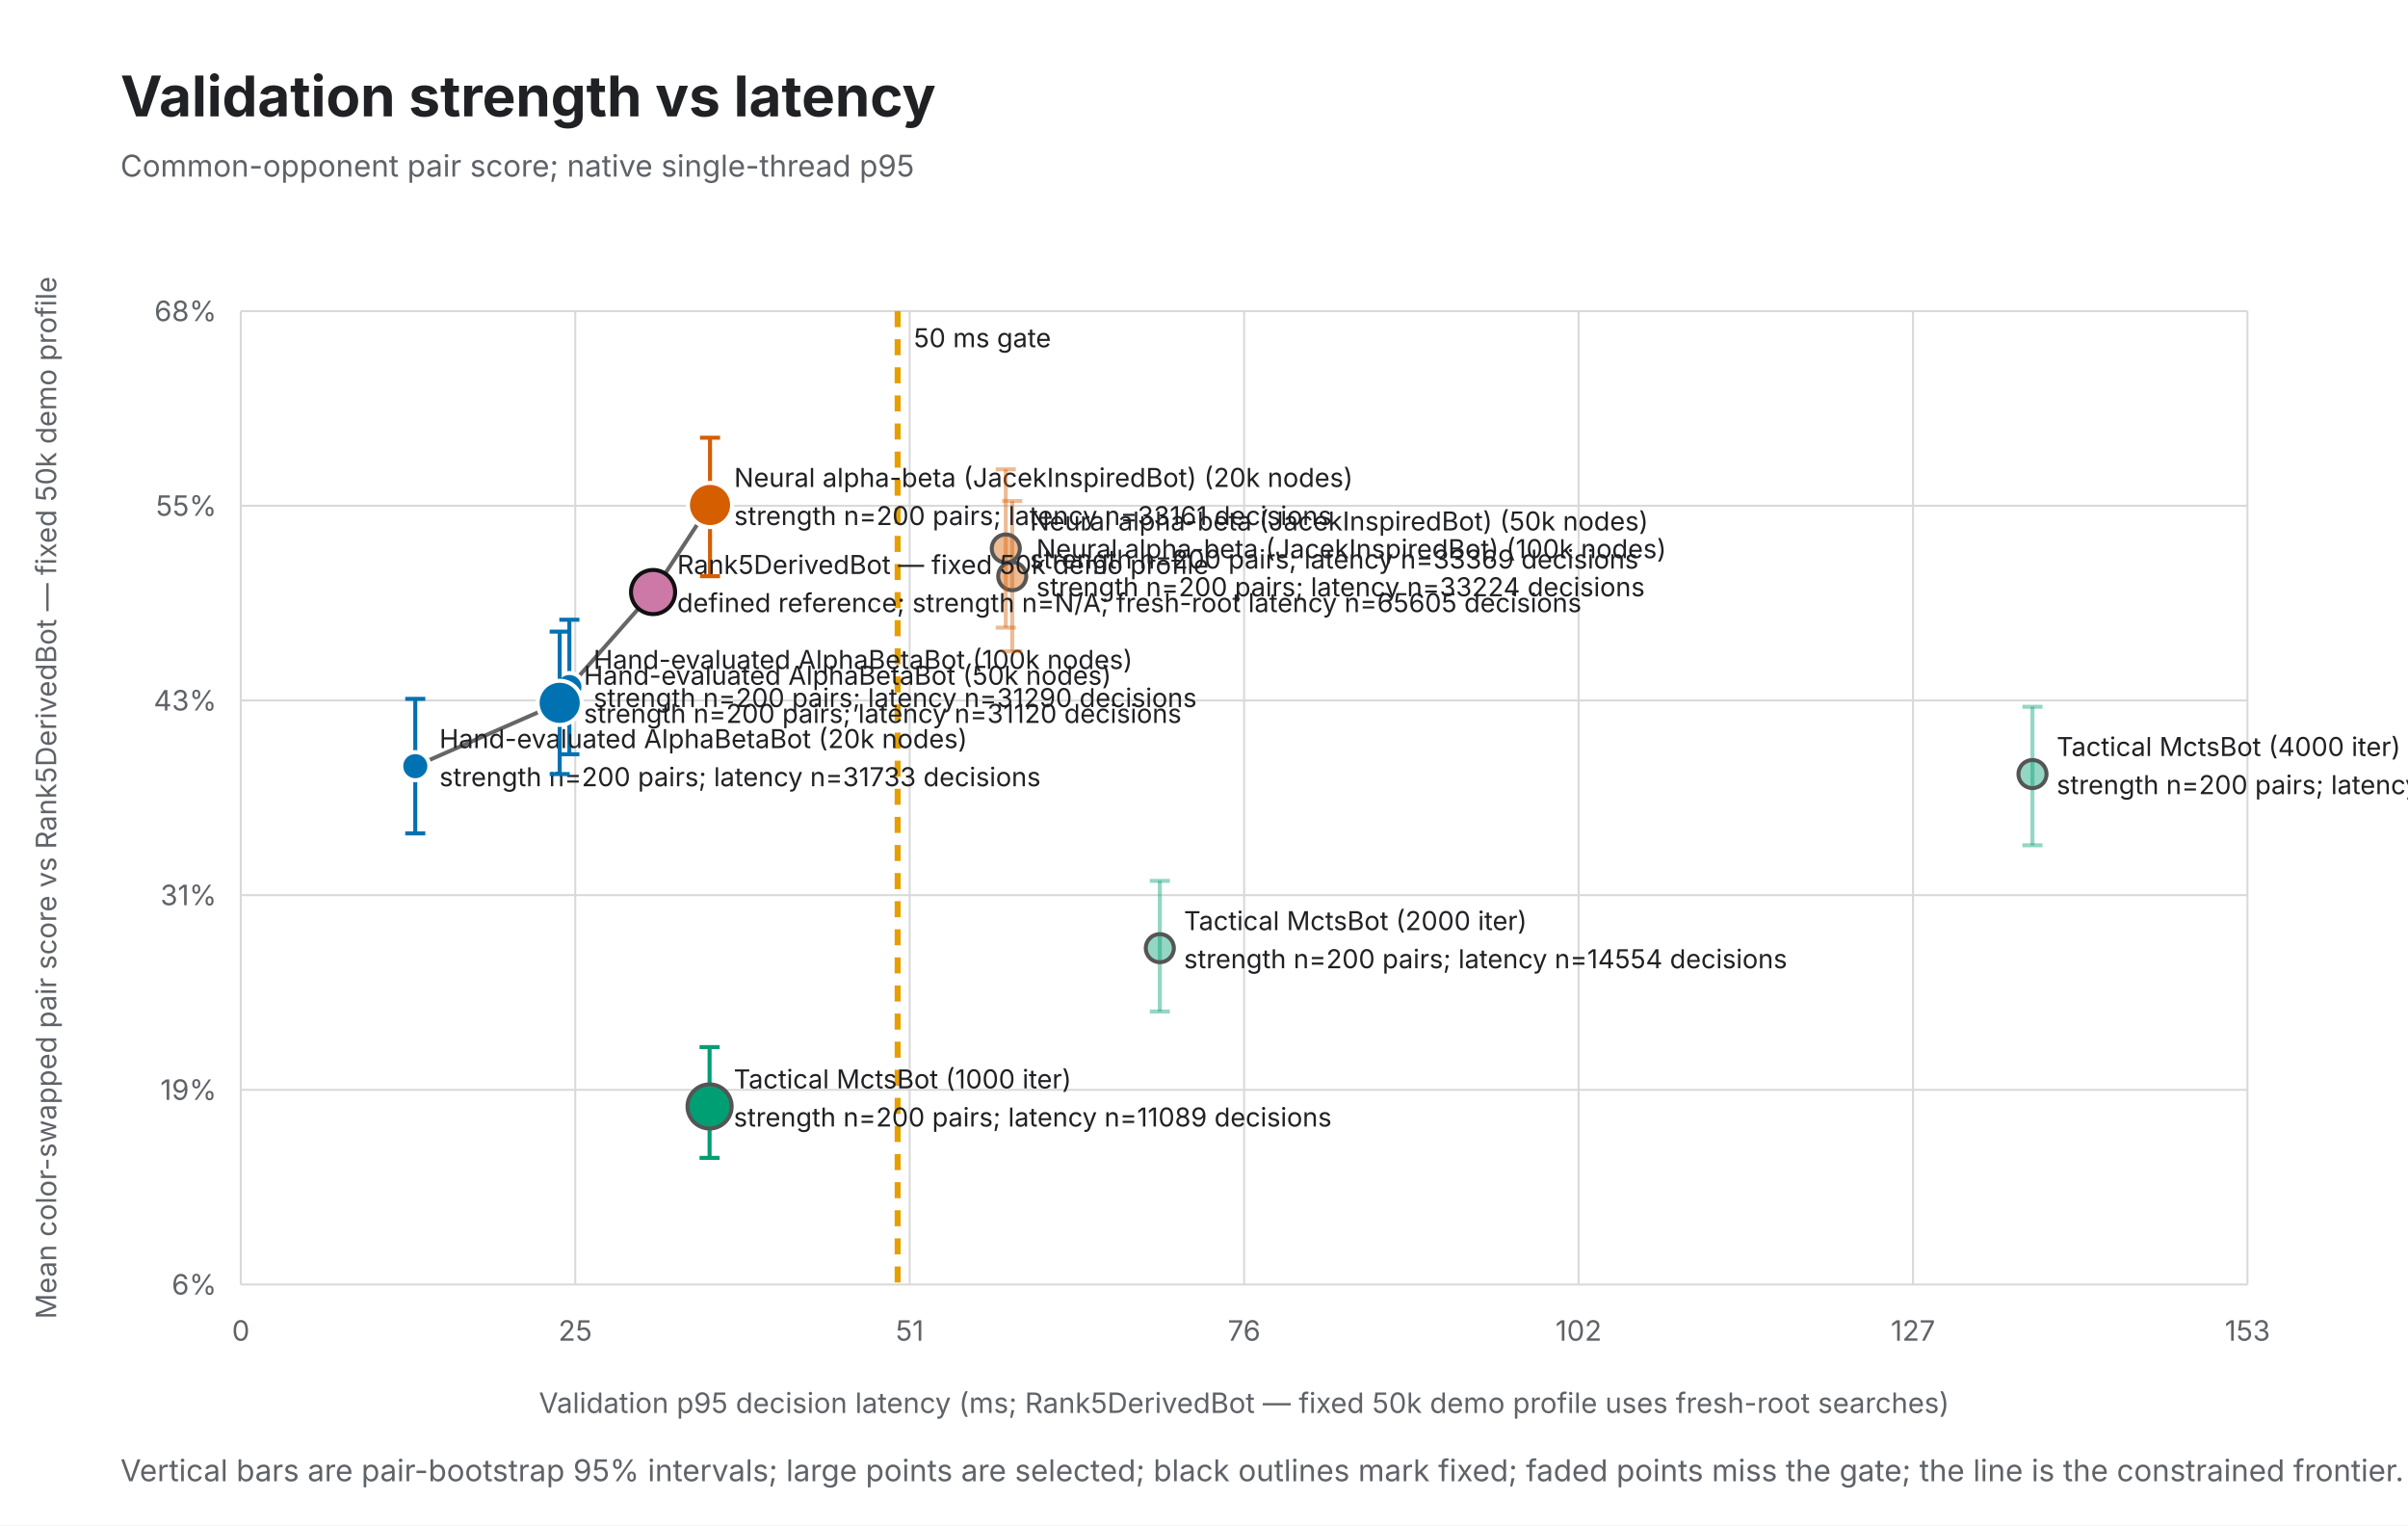
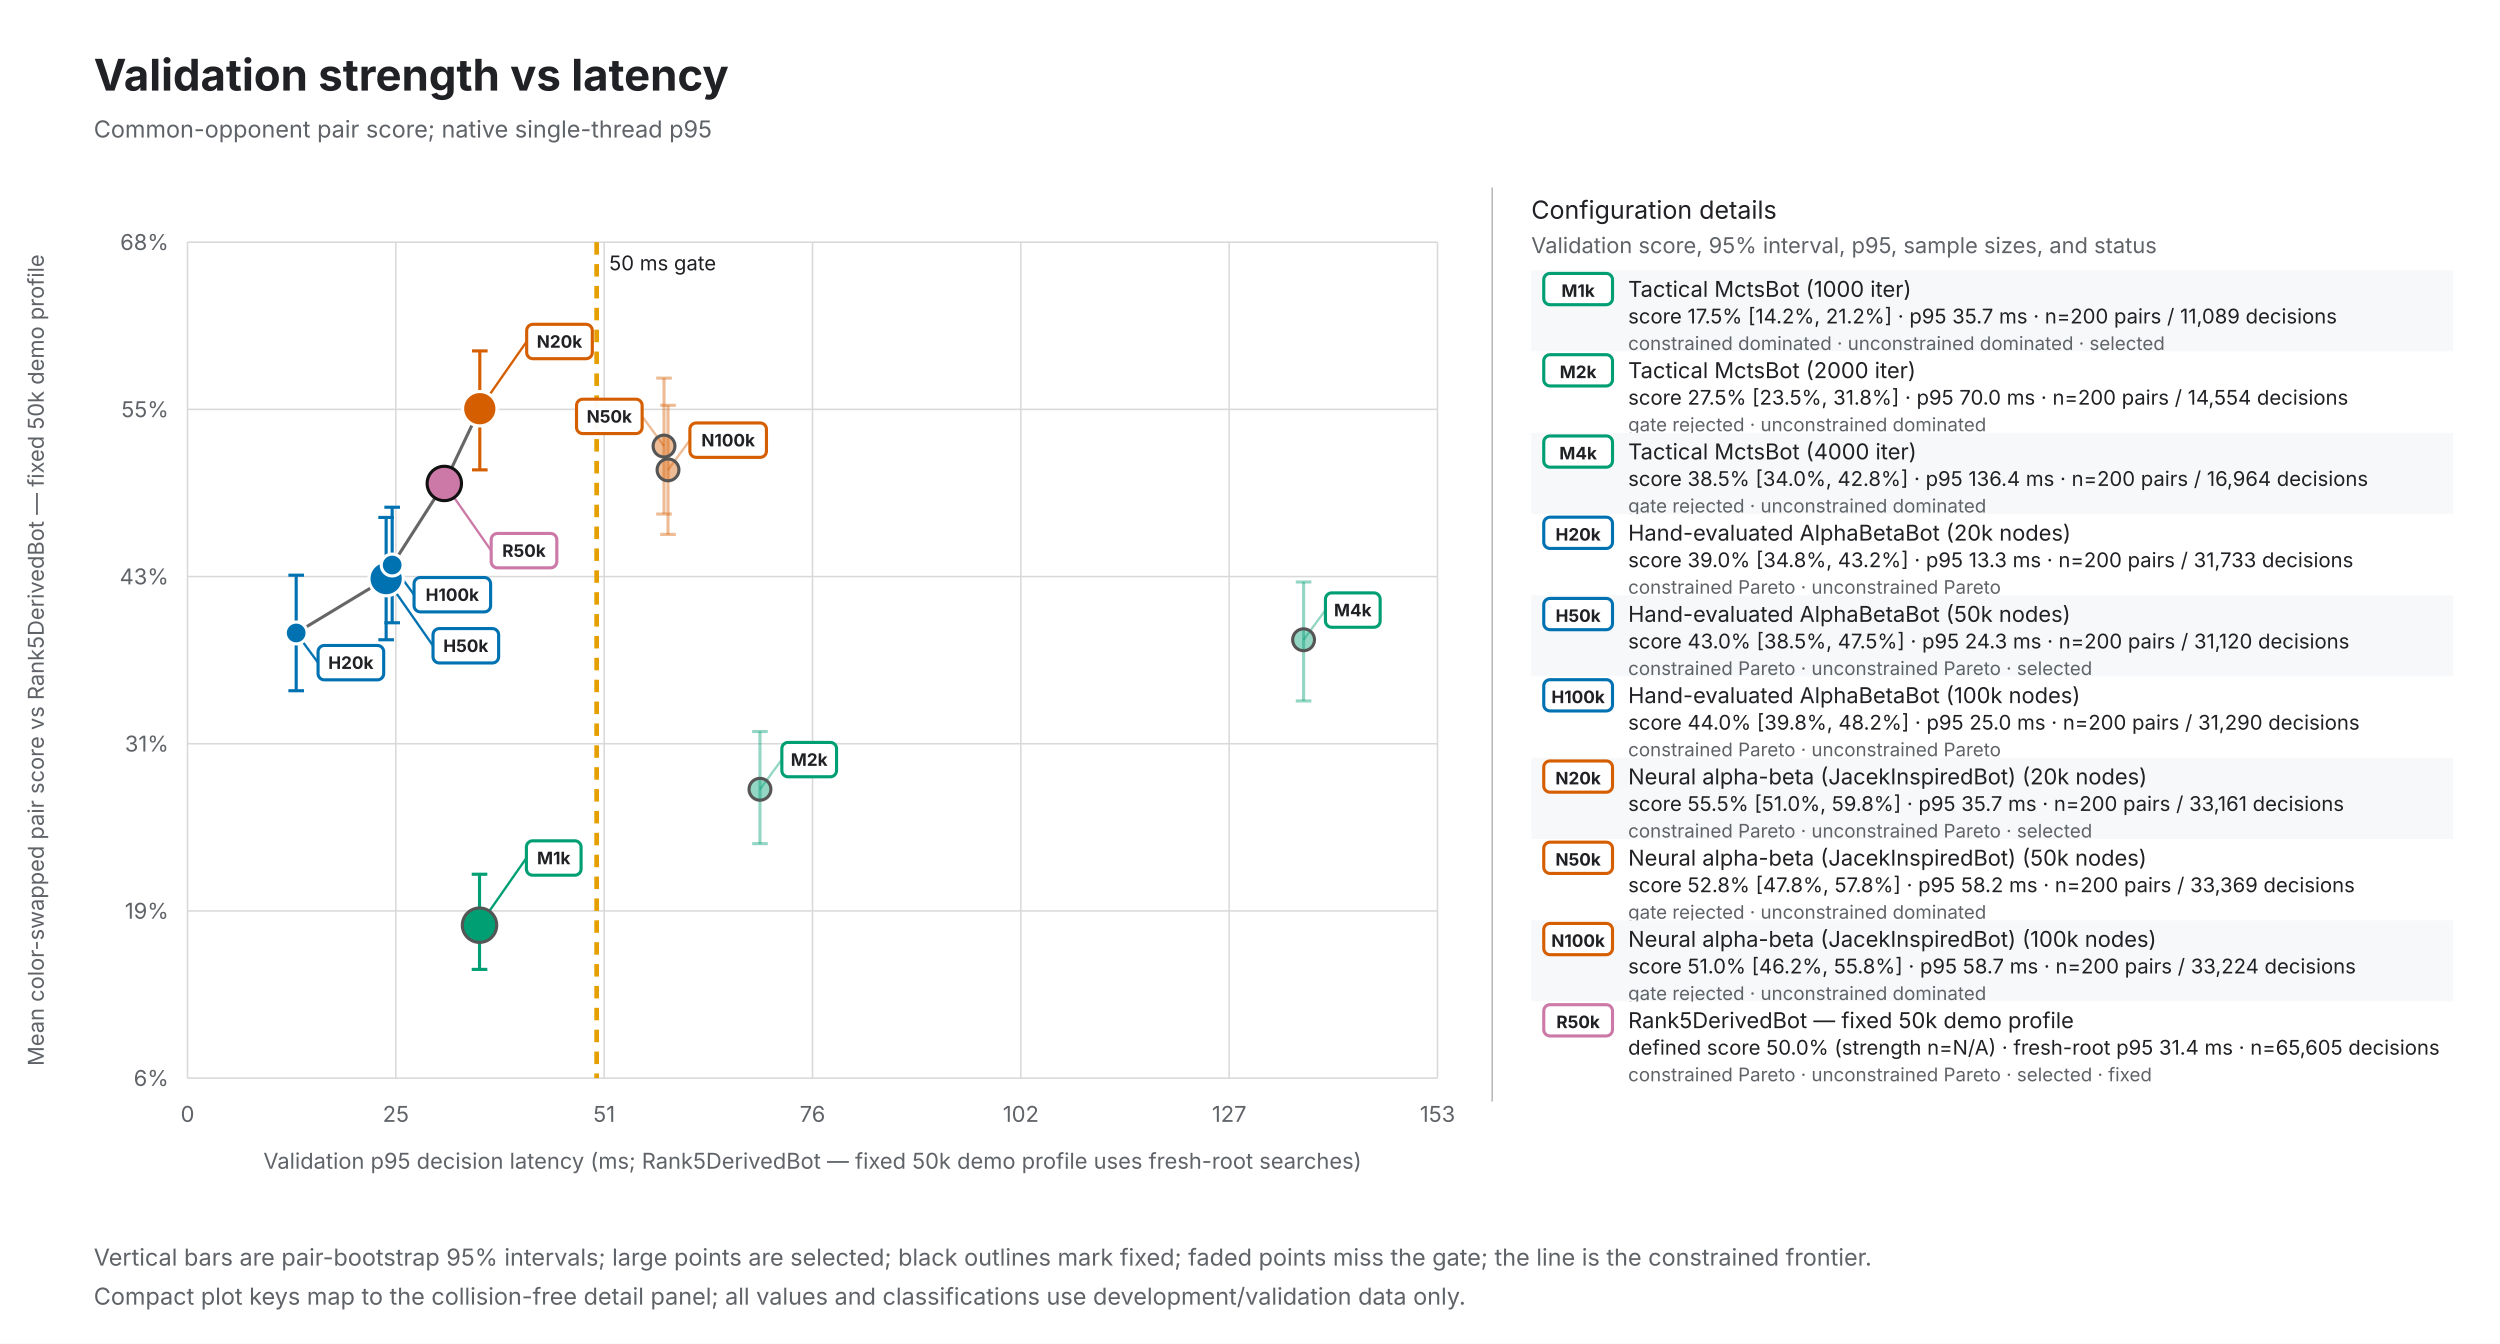
- <svg xmlns="http://www.w3.org/2000/svg" width="1200" height="760" viewBox="0 0 1200 760" role="img" aria-labelledby="title desc">
-   <rect width="1200" height="760" fill="#FFFFFF" />
-   <style>text{font-family:-apple-system,BlinkMacSystemFont,"Segoe UI",sans-serif;fill:#202124}.title{font-size:28px;font-weight:700}.subtitle{font-size:15px;fill:#5F6368}.axis{font-size:14px;fill:#5F6368}.label{font-size:16px}.small{font-size:13px}.legend{font-size:14px}</style>
+ <svg xmlns="http://www.w3.org/2000/svg" width="1600" height="860" viewBox="0 0 1600 860" role="img" aria-labelledby="title desc">
+   <rect width="1600" height="860" fill="#FFFFFF" />
+   <style>text{font-family:-apple-system,BlinkMacSystemFont,"Segoe UI",sans-serif;fill:#202124}.title{font-size:28px;font-weight:700}.subtitle{font-size:15px;fill:#5F6368}.axis{font-size:14px;fill:#5F6368}.label{font-size:16px}.small{font-size:13px}.legend{font-size:14px}.point-key{font-size:11px;font-weight:700}.status{font-size:12px;fill:#5F6368}</style>
  <text class="title" x="60" y="58">Validation strength vs latency</text>
  <text class="subtitle" x="60" y="88">Common-opponent pair score; native single-thread p95</text>
-   <line x1="120.00" y1="155.0" x2="120.00" y2="640.0" stroke="#D9D9D9" />
-   <text class="axis" x="120.00" y="668.0" text-anchor="middle">0</text>
-   <line x1="286.67" y1="155.0" x2="286.67" y2="640.0" stroke="#D9D9D9" />
-   <text class="axis" x="286.67" y="668.0" text-anchor="middle">25</text>
-   <line x1="453.33" y1="155.0" x2="453.33" y2="640.0" stroke="#D9D9D9" />
-   <text class="axis" x="453.33" y="668.0" text-anchor="middle">51</text>
-   <line x1="620.00" y1="155.0" x2="620.00" y2="640.0" stroke="#D9D9D9" />
-   <text class="axis" x="620.00" y="668.0" text-anchor="middle">76</text>
-   <line x1="786.67" y1="155.0" x2="786.67" y2="640.0" stroke="#D9D9D9" />
-   <text class="axis" x="786.67" y="668.0" text-anchor="middle">102</text>
-   <line x1="953.33" y1="155.0" x2="953.33" y2="640.0" stroke="#D9D9D9" />
-   <text class="axis" x="953.33" y="668.0" text-anchor="middle">127</text>
-   <line x1="1120.00" y1="155.0" x2="1120.00" y2="640.0" stroke="#D9D9D9" />
-   <text class="axis" x="1120.00" y="668.0" text-anchor="middle">153</text>
-   <line x1="120.0" y1="640.00" x2="1120.0" y2="640.00" stroke="#D9D9D9" />
-   <text class="axis" x="108.0" y="645.00" text-anchor="end">6%</text>
-   <line x1="120.0" y1="543.00" x2="1120.0" y2="543.00" stroke="#D9D9D9" />
-   <text class="axis" x="108.0" y="548.00" text-anchor="end">19%</text>
-   <line x1="120.0" y1="446.00" x2="1120.0" y2="446.00" stroke="#D9D9D9" />
-   <text class="axis" x="108.0" y="451.00" text-anchor="end">31%</text>
-   <line x1="120.0" y1="349.00" x2="1120.0" y2="349.00" stroke="#D9D9D9" />
-   <text class="axis" x="108.0" y="354.00" text-anchor="end">43%</text>
-   <line x1="120.0" y1="252.00" x2="1120.0" y2="252.00" stroke="#D9D9D9" />
-   <text class="axis" x="108.0" y="257.00" text-anchor="end">55%</text>
-   <line x1="120.0" y1="155.00" x2="1120.0" y2="155.00" stroke="#D9D9D9" />
+   <line x1="120.00" y1="155.0" x2="120.00" y2="690.0" stroke="#D9D9D9" />
+   <text class="axis" x="120.00" y="718.0" text-anchor="middle">0</text>
+   <line x1="253.33" y1="155.0" x2="253.33" y2="690.0" stroke="#D9D9D9" />
+   <text class="axis" x="253.33" y="718.0" text-anchor="middle">25</text>
+   <line x1="386.67" y1="155.0" x2="386.67" y2="690.0" stroke="#D9D9D9" />
+   <text class="axis" x="386.67" y="718.0" text-anchor="middle">51</text>
+   <line x1="520.00" y1="155.0" x2="520.00" y2="690.0" stroke="#D9D9D9" />
+   <text class="axis" x="520.00" y="718.0" text-anchor="middle">76</text>
+   <line x1="653.33" y1="155.0" x2="653.33" y2="690.0" stroke="#D9D9D9" />
+   <text class="axis" x="653.33" y="718.0" text-anchor="middle">102</text>
+   <line x1="786.67" y1="155.0" x2="786.67" y2="690.0" stroke="#D9D9D9" />
+   <text class="axis" x="786.67" y="718.0" text-anchor="middle">127</text>
+   <line x1="920.00" y1="155.0" x2="920.00" y2="690.0" stroke="#D9D9D9" />
+   <text class="axis" x="920.00" y="718.0" text-anchor="middle">153</text>
+   <line x1="120.0" y1="690.00" x2="920.0" y2="690.00" stroke="#D9D9D9" />
+   <text class="axis" x="108.0" y="695.00" text-anchor="end">6%</text>
+   <line x1="120.0" y1="583.00" x2="920.0" y2="583.00" stroke="#D9D9D9" />
+   <text class="axis" x="108.0" y="588.00" text-anchor="end">19%</text>
+   <line x1="120.0" y1="476.00" x2="920.0" y2="476.00" stroke="#D9D9D9" />
+   <text class="axis" x="108.0" y="481.00" text-anchor="end">31%</text>
+   <line x1="120.0" y1="369.00" x2="920.0" y2="369.00" stroke="#D9D9D9" />
+   <text class="axis" x="108.0" y="374.00" text-anchor="end">43%</text>
+   <line x1="120.0" y1="262.00" x2="920.0" y2="262.00" stroke="#D9D9D9" />
+   <text class="axis" x="108.0" y="267.00" text-anchor="end">55%</text>
+   <line x1="120.0" y1="155.00" x2="920.0" y2="155.00" stroke="#D9D9D9" />
  <text class="axis" x="108.0" y="160.00" text-anchor="end">68%</text>
-   <line x1="447.33" y1="155.0" x2="447.33" y2="640.0" stroke="#E69F00" stroke-width="3" stroke-dasharray="8 6" />
-   <text class="small" x="455.33" y="173.0">50 ms gate</text>
-   <path d="M 206.95 381.73 L 278.91 350.18 L 283.74 342.30 L 325.45 294.98 L 353.83 251.61" fill="none" stroke="#666666" stroke-width="2" />
-   <line class="strength-ci" x1="283.74" y1="375.81" x2="283.74" y2="308.78" stroke="#0072B2" stroke-opacity="1" stroke-width="2" />
-   <line class="strength-ci-cap" x1="278.74" y1="375.81" x2="288.74" y2="375.81" stroke="#0072B2" stroke-opacity="1" stroke-width="2" />
-   <line class="strength-ci-cap" x1="278.74" y1="308.78" x2="288.74" y2="308.78" stroke="#0072B2" stroke-opacity="1" stroke-width="2" />
-   <circle cx="283.74" cy="342.30" r="7" fill="#0072B2" fill-opacity="1" stroke="#FFFFFF" stroke-width="2" />
-   <text class="small" x="295.74" y="333.30">Hand-evaluated AlphaBetaBot (100k nodes)</text>
-   <text class="small" x="295.74" y="352.30">strength n=200 pairs; latency n=31290 decisions</text>
-   <line class="strength-ci" x1="206.95" y1="415.24" x2="206.95" y2="348.21" stroke="#0072B2" stroke-opacity="1" stroke-width="2" />
-   <line class="strength-ci-cap" x1="201.95" y1="415.24" x2="211.95" y2="415.24" stroke="#0072B2" stroke-opacity="1" stroke-width="2" />
-   <line class="strength-ci-cap" x1="201.95" y1="348.21" x2="211.95" y2="348.21" stroke="#0072B2" stroke-opacity="1" stroke-width="2" />
-   <circle cx="206.95" cy="381.73" r="7" fill="#0072B2" fill-opacity="1" stroke="#FFFFFF" stroke-width="2" />
-   <text class="small" x="218.95" y="372.73">Hand-evaluated AlphaBetaBot (20k nodes)</text>
-   <text class="small" x="218.95" y="391.73">strength n=200 pairs; latency n=31733 decisions</text>
-   <line class="strength-ci" x1="278.91" y1="385.67" x2="278.91" y2="314.70" stroke="#0072B2" stroke-opacity="1" stroke-width="2" />
-   <line class="strength-ci-cap" x1="273.91" y1="385.67" x2="283.91" y2="385.67" stroke="#0072B2" stroke-opacity="1" stroke-width="2" />
-   <line class="strength-ci-cap" x1="273.91" y1="314.70" x2="283.91" y2="314.70" stroke="#0072B2" stroke-opacity="1" stroke-width="2" />
-   <circle cx="278.91" cy="350.18" r="11" fill="#0072B2" fill-opacity="1" stroke="#FFFFFF" stroke-width="2" />
-   <text class="small" x="290.91" y="341.18">Hand-evaluated AlphaBetaBot (50k nodes)</text>
-   <text class="small" x="290.91" y="360.18">strength n=200 pairs; latency n=31120 decisions</text>
-   <line class="strength-ci" x1="504.42" y1="324.55" x2="504.42" y2="249.63" stroke="#D55E00" stroke-opacity="0.42" stroke-width="2" />
-   <line class="strength-ci-cap" x1="499.42" y1="324.55" x2="509.42" y2="324.55" stroke="#D55E00" stroke-opacity="0.42" stroke-width="2" />
-   <line class="strength-ci-cap" x1="499.42" y1="249.63" x2="509.42" y2="249.63" stroke="#D55E00" stroke-opacity="0.42" stroke-width="2" />
-   <circle cx="504.42" cy="287.09" r="7" fill="#D55E00" fill-opacity="0.42" stroke="#555555" stroke-width="2" />
-   <text class="small" x="516.42" y="278.09">Neural alpha-beta (JacekInspiredBot) (100k nodes)</text>
-   <text class="small" x="516.42" y="297.09">strength n=200 pairs; latency n=33224 decisions</text>
-   <line class="strength-ci" x1="353.83" y1="287.09" x2="353.83" y2="218.09" stroke="#D55E00" stroke-opacity="1" stroke-width="2" />
-   <line class="strength-ci-cap" x1="348.83" y1="287.09" x2="358.83" y2="287.09" stroke="#D55E00" stroke-opacity="1" stroke-width="2" />
-   <line class="strength-ci-cap" x1="348.83" y1="218.09" x2="358.83" y2="218.09" stroke="#D55E00" stroke-opacity="1" stroke-width="2" />
-   <circle cx="353.83" cy="251.61" r="11" fill="#D55E00" fill-opacity="1" stroke="#FFFFFF" stroke-width="2" />
-   <text class="small" x="365.83" y="242.61">Neural alpha-beta (JacekInspiredBot) (20k nodes)</text>
-   <text class="small" x="365.83" y="261.61">strength n=200 pairs; latency n=33161 decisions</text>
-   <line class="strength-ci" x1="501.22" y1="312.72" x2="501.22" y2="233.86" stroke="#D55E00" stroke-opacity="0.42" stroke-width="2" />
-   <line class="strength-ci-cap" x1="496.22" y1="312.72" x2="506.22" y2="312.72" stroke="#D55E00" stroke-opacity="0.42" stroke-width="2" />
-   <line class="strength-ci-cap" x1="496.22" y1="233.86" x2="506.22" y2="233.86" stroke="#D55E00" stroke-opacity="0.42" stroke-width="2" />
-   <circle cx="501.22" cy="273.29" r="7" fill="#D55E00" fill-opacity="0.42" stroke="#555555" stroke-width="2" />
-   <text class="small" x="513.22" y="264.29">Neural alpha-beta (JacekInspiredBot) (50k nodes)</text>
-   <text class="small" x="513.22" y="283.29">strength n=200 pairs; latency n=33369 decisions</text>
-   <line class="strength-ci" x1="353.61" y1="576.91" x2="353.61" y2="521.71" stroke="#009E73" stroke-opacity="1" stroke-width="2" />
-   <line class="strength-ci-cap" x1="348.61" y1="576.91" x2="358.61" y2="576.91" stroke="#009E73" stroke-opacity="1" stroke-width="2" />
-   <line class="strength-ci-cap" x1="348.61" y1="521.71" x2="358.61" y2="521.71" stroke="#009E73" stroke-opacity="1" stroke-width="2" />
-   <circle cx="353.61" cy="551.28" r="11" fill="#009E73" fill-opacity="1" stroke="#555555" stroke-width="2" />
-   <text class="small" x="365.61" y="542.28">Tactical MctsBot (1000 iter)</text>
-   <text class="small" x="365.61" y="561.28">strength n=200 pairs; latency n=11089 decisions</text>
-   <line class="strength-ci" x1="577.98" y1="503.96" x2="577.98" y2="438.90" stroke="#009E73" stroke-opacity="0.42" stroke-width="2" />
-   <line class="strength-ci-cap" x1="572.98" y1="503.96" x2="582.98" y2="503.96" stroke="#009E73" stroke-opacity="0.42" stroke-width="2" />
-   <line class="strength-ci-cap" x1="572.98" y1="438.90" x2="582.98" y2="438.90" stroke="#009E73" stroke-opacity="0.42" stroke-width="2" />
-   <circle cx="577.98" cy="472.42" r="7" fill="#009E73" fill-opacity="0.42" stroke="#555555" stroke-width="2" />
-   <text class="small" x="589.98" y="463.42">Tactical MctsBot (2000 iter)</text>
-   <text class="small" x="589.98" y="482.42">strength n=200 pairs; latency n=14554 decisions</text>
-   <line class="strength-ci" x1="1012.86" y1="421.16" x2="1012.86" y2="352.15" stroke="#009E73" stroke-opacity="0.42" stroke-width="2" />
-   <line class="strength-ci-cap" x1="1007.86" y1="421.16" x2="1017.86" y2="421.16" stroke="#009E73" stroke-opacity="0.42" stroke-width="2" />
-   <line class="strength-ci-cap" x1="1007.86" y1="352.15" x2="1017.86" y2="352.15" stroke="#009E73" stroke-opacity="0.42" stroke-width="2" />
-   <circle cx="1012.86" cy="385.67" r="7" fill="#009E73" fill-opacity="0.42" stroke="#555555" stroke-width="2" />
-   <text class="small" x="1024.86" y="376.67">Tactical MctsBot (4000 iter)</text>
-   <text class="small" x="1024.86" y="395.67">strength n=200 pairs; latency n=16964 decisions</text>
-   <circle cx="325.45" cy="294.98" r="11" fill="#CC79A7" fill-opacity="1" stroke="#111111" stroke-width="2" />
-   <text class="small" x="337.45" y="285.98">Rank5DerivedBot — fixed 50k demo profile</text>
-   <text class="small" x="337.45" y="304.98">defined reference; strength n=N/A; fresh-root latency n=65605 decisions</text>
-   <text class="axis" x="620.00" y="704" text-anchor="middle">Validation p95 decision latency (ms; Rank5DerivedBot — fixed 50k demo profile uses fresh-root searches)</text>
-   <text class="axis" x="28" y="397.50" transform="rotate(-90 28 397.50)" text-anchor="middle">Mean color-swapped pair score vs Rank5DerivedBot — fixed 50k demo profile</text>
-   <text class="subtitle" x="60" y="738">Vertical bars are pair-bootstrap 95% intervals; large points are selected; black outlines mark fixed; faded points miss the gate; the line is the constrained frontier.</text>
+   <line x1="381.86" y1="155.0" x2="381.86" y2="690.0" stroke="#E69F00" stroke-width="3" stroke-dasharray="8 6" />
+   <text class="small" x="389.86" y="173.0">50 ms gate</text>
+   <path d="M 189.56 405.10 L 247.13 370.30 L 250.99 361.61 L 284.36 309.41 L 307.07 261.57" fill="none" stroke="#666666" stroke-width="2" />
+   <line class="strength-ci" x1="306.89" y1="620.41" x2="306.89" y2="559.51" stroke="#009E73" stroke-opacity="1" stroke-width="2" />
+   <line class="strength-ci-cap" x1="301.89" y1="620.41" x2="311.89" y2="620.41" stroke="#009E73" stroke-opacity="1" stroke-width="2" />
+   <line class="strength-ci-cap" x1="301.89" y1="559.51" x2="311.89" y2="559.51" stroke="#009E73" stroke-opacity="1" stroke-width="2" />
+   <line class="strength-ci" x1="486.38" y1="539.94" x2="486.38" y2="468.17" stroke="#009E73" stroke-opacity="0.42" stroke-width="2" />
+   <line class="strength-ci-cap" x1="481.38" y1="539.94" x2="491.38" y2="539.94" stroke="#009E73" stroke-opacity="0.42" stroke-width="2" />
+   <line class="strength-ci-cap" x1="481.38" y1="468.17" x2="491.38" y2="468.17" stroke="#009E73" stroke-opacity="0.42" stroke-width="2" />
+   <line class="strength-ci" x1="834.29" y1="448.60" x2="834.29" y2="372.48" stroke="#009E73" stroke-opacity="0.42" stroke-width="2" />
+   <line class="strength-ci-cap" x1="829.29" y1="448.60" x2="839.29" y2="448.60" stroke="#009E73" stroke-opacity="0.42" stroke-width="2" />
+   <line class="strength-ci-cap" x1="829.29" y1="372.48" x2="839.29" y2="372.48" stroke="#009E73" stroke-opacity="0.42" stroke-width="2" />
+   <line class="strength-ci" x1="189.56" y1="442.07" x2="189.56" y2="368.13" stroke="#0072B2" stroke-opacity="1" stroke-width="2" />
+   <line class="strength-ci-cap" x1="184.56" y1="442.07" x2="194.56" y2="442.07" stroke="#0072B2" stroke-opacity="1" stroke-width="2" />
+   <line class="strength-ci-cap" x1="184.56" y1="368.13" x2="194.56" y2="368.13" stroke="#0072B2" stroke-opacity="1" stroke-width="2" />
+   <line class="strength-ci" x1="247.13" y1="409.45" x2="247.13" y2="331.16" stroke="#0072B2" stroke-opacity="1" stroke-width="2" />
+   <line class="strength-ci-cap" x1="242.13" y1="409.45" x2="252.13" y2="409.45" stroke="#0072B2" stroke-opacity="1" stroke-width="2" />
+   <line class="strength-ci-cap" x1="242.13" y1="331.16" x2="252.13" y2="331.16" stroke="#0072B2" stroke-opacity="1" stroke-width="2" />
+   <line class="strength-ci" x1="250.99" y1="398.58" x2="250.99" y2="324.63" stroke="#0072B2" stroke-opacity="1" stroke-width="2" />
+   <line class="strength-ci-cap" x1="245.99" y1="398.58" x2="255.99" y2="398.58" stroke="#0072B2" stroke-opacity="1" stroke-width="2" />
+   <line class="strength-ci-cap" x1="245.99" y1="324.63" x2="255.99" y2="324.63" stroke="#0072B2" stroke-opacity="1" stroke-width="2" />
+   <line class="strength-ci" x1="307.07" y1="300.71" x2="307.07" y2="224.59" stroke="#D55E00" stroke-opacity="1" stroke-width="2" />
+   <line class="strength-ci-cap" x1="302.07" y1="300.71" x2="312.07" y2="300.71" stroke="#D55E00" stroke-opacity="1" stroke-width="2" />
+   <line class="strength-ci-cap" x1="302.07" y1="224.59" x2="312.07" y2="224.59" stroke="#D55E00" stroke-opacity="1" stroke-width="2" />
+   <line class="strength-ci" x1="424.97" y1="328.98" x2="424.97" y2="241.99" stroke="#D55E00" stroke-opacity="0.42" stroke-width="2" />
+   <line class="strength-ci-cap" x1="419.97" y1="328.98" x2="429.97" y2="328.98" stroke="#D55E00" stroke-opacity="0.42" stroke-width="2" />
+   <line class="strength-ci-cap" x1="419.97" y1="241.99" x2="429.97" y2="241.99" stroke="#D55E00" stroke-opacity="0.42" stroke-width="2" />
+   <line class="strength-ci" x1="427.53" y1="342.03" x2="427.53" y2="259.39" stroke="#D55E00" stroke-opacity="0.42" stroke-width="2" />
+   <line class="strength-ci-cap" x1="422.53" y1="342.03" x2="432.53" y2="342.03" stroke="#D55E00" stroke-opacity="0.42" stroke-width="2" />
+   <line class="strength-ci-cap" x1="422.53" y1="259.39" x2="432.53" y2="259.39" stroke="#D55E00" stroke-opacity="0.42" stroke-width="2" />
+   <line class="pareto-callout-leader" x1="306.89" y1="592.13" x2="336.89" y2="549.13" stroke="#009E73" stroke-opacity="1" stroke-width="1.5" />
+   <line class="pareto-callout-leader" x1="486.38" y1="505.14" x2="500.38" y2="486.14" stroke="#009E73" stroke-opacity="0.42" stroke-width="1.5" />
+   <line class="pareto-callout-leader" x1="834.29" y1="409.45" x2="848.29" y2="390.45" stroke="#009E73" stroke-opacity="0.42" stroke-width="1.5" />
+   <line class="pareto-callout-leader" x1="189.56" y1="405.10" x2="203.56" y2="424.10" stroke="#0072B2" stroke-opacity="1" stroke-width="1.5" />
+   <line class="pareto-callout-leader" x1="247.13" y1="370.30" x2="277.13" y2="413.30" stroke="#0072B2" stroke-opacity="1" stroke-width="1.5" />
+   <line class="pareto-callout-leader" x1="250.99" y1="361.61" x2="264.99" y2="380.61" stroke="#0072B2" stroke-opacity="1" stroke-width="1.5" />
+   <line class="pareto-callout-leader" x1="307.07" y1="261.57" x2="337.07" y2="218.57" stroke="#D55E00" stroke-opacity="1" stroke-width="1.5" />
+   <line class="pareto-callout-leader" x1="424.97" y1="285.49" x2="410.97" y2="266.49" stroke="#D55E00" stroke-opacity="0.42" stroke-width="1.5" />
+   <line class="pareto-callout-leader" x1="427.53" y1="300.71" x2="441.53" y2="281.71" stroke="#D55E00" stroke-opacity="0.42" stroke-width="1.5" />
+   <line class="pareto-callout-leader" x1="284.36" y1="309.41" x2="314.36" y2="352.41" stroke="#CC79A7" stroke-opacity="1" stroke-width="1.5" />
+   <circle class="pareto-point" data-config-id="mcts-1000" cx="306.89" cy="592.13" r="11" fill="#009E73" fill-opacity="1" stroke="#555555" stroke-width="2" />
+   <rect class="pareto-callout" data-config-id="mcts-1000" x="336.89" y="538.13" width="35.00" height="22.00" rx="4" fill="#FFFFFF" fill-opacity="0.96" stroke="#009E73" stroke-width="2" />
+   <text class="point-key" x="354.39" y="553.13" text-anchor="middle">M1k</text>
+   <circle class="pareto-point" data-config-id="mcts-2000" cx="486.38" cy="505.14" r="7" fill="#009E73" fill-opacity="0.42" stroke="#555555" stroke-width="2" />
+   <rect class="pareto-callout" data-config-id="mcts-2000" x="500.38" y="475.14" width="35.00" height="22.00" rx="4" fill="#FFFFFF" fill-opacity="0.96" stroke="#009E73" stroke-width="2" />
+   <text class="point-key" x="517.88" y="490.14" text-anchor="middle">M2k</text>
+   <circle class="pareto-point" data-config-id="mcts-4000" cx="834.29" cy="409.45" r="7" fill="#009E73" fill-opacity="0.42" stroke="#555555" stroke-width="2" />
+   <rect class="pareto-callout" data-config-id="mcts-4000" x="848.29" y="379.45" width="35.00" height="22.00" rx="4" fill="#FFFFFF" fill-opacity="0.96" stroke="#009E73" stroke-width="2" />
+   <text class="point-key" x="865.79" y="394.45" text-anchor="middle">M4k</text>
+   <circle class="pareto-point" data-config-id="alpha-beta-20k" cx="189.56" cy="405.10" r="7" fill="#0072B2" fill-opacity="1" stroke="#FFFFFF" stroke-width="2" />
+   <rect class="pareto-callout" data-config-id="alpha-beta-20k" x="203.56" y="413.10" width="42.00" height="22.00" rx="4" fill="#FFFFFF" fill-opacity="0.96" stroke="#0072B2" stroke-width="2" />
+   <text class="point-key" x="224.56" y="428.10" text-anchor="middle">H20k</text>
+   <circle class="pareto-point" data-config-id="alpha-beta-50k" cx="247.13" cy="370.30" r="11" fill="#0072B2" fill-opacity="1" stroke="#FFFFFF" stroke-width="2" />
+   <rect class="pareto-callout" data-config-id="alpha-beta-50k" x="277.13" y="402.30" width="42.00" height="22.00" rx="4" fill="#FFFFFF" fill-opacity="0.96" stroke="#0072B2" stroke-width="2" />
+   <text class="point-key" x="298.13" y="417.30" text-anchor="middle">H50k</text>
+   <circle class="pareto-point" data-config-id="alpha-beta-100k" cx="250.99" cy="361.61" r="7" fill="#0072B2" fill-opacity="1" stroke="#FFFFFF" stroke-width="2" />
+   <rect class="pareto-callout" data-config-id="alpha-beta-100k" x="264.99" y="369.61" width="49.00" height="22.00" rx="4" fill="#FFFFFF" fill-opacity="0.96" stroke="#0072B2" stroke-width="2" />
+   <text class="point-key" x="289.49" y="384.61" text-anchor="middle">H100k</text>
+   <circle class="pareto-point" data-config-id="jacek-20k" cx="307.07" cy="261.57" r="11" fill="#D55E00" fill-opacity="1" stroke="#FFFFFF" stroke-width="2" />
+   <rect class="pareto-callout" data-config-id="jacek-20k" x="337.07" y="207.57" width="42.00" height="22.00" rx="4" fill="#FFFFFF" fill-opacity="0.96" stroke="#D55E00" stroke-width="2" />
+   <text class="point-key" x="358.07" y="222.57" text-anchor="middle">N20k</text>
+   <circle class="pareto-point" data-config-id="jacek-50k" cx="424.97" cy="285.49" r="7" fill="#D55E00" fill-opacity="0.42" stroke="#555555" stroke-width="2" />
+   <rect class="pareto-callout" data-config-id="jacek-50k" x="368.97" y="255.49" width="42.00" height="22.00" rx="4" fill="#FFFFFF" fill-opacity="0.96" stroke="#D55E00" stroke-width="2" />
+   <text class="point-key" x="389.97" y="270.49" text-anchor="middle">N50k</text>
+   <circle class="pareto-point" data-config-id="jacek-100k" cx="427.53" cy="300.71" r="7" fill="#D55E00" fill-opacity="0.42" stroke="#555555" stroke-width="2" />
+   <rect class="pareto-callout" data-config-id="jacek-100k" x="441.53" y="270.71" width="49.00" height="22.00" rx="4" fill="#FFFFFF" fill-opacity="0.96" stroke="#D55E00" stroke-width="2" />
+   <text class="point-key" x="466.03" y="285.71" text-anchor="middle">N100k</text>
+   <circle class="pareto-point" data-config-id="rank5-fixed-50k" cx="284.36" cy="309.41" r="11" fill="#CC79A7" fill-opacity="1" stroke="#111111" stroke-width="2" />
+   <rect class="pareto-callout" data-config-id="rank5-fixed-50k" x="314.36" y="341.41" width="42.00" height="22.00" rx="4" fill="#FFFFFF" fill-opacity="0.96" stroke="#CC79A7" stroke-width="2" />
+   <text class="point-key" x="335.36" y="356.41" text-anchor="middle">R50k</text>
+   <line x1="955" y1="120" x2="955" y2="705" stroke="#B8B8B8" />
+   <text class="label" x="980.0" y="140">Configuration details</text>
+   <text class="axis" x="980.0" y="162">Validation score, 95% interval, p95, sample sizes, and status</text>
+   <g class="pareto-detail" data-config-id="mcts-1000">
+     <rect class="pareto-detail-row" x="980.0" y="173.00" width="590.00" height="52" fill="#F7F8F9" />
+     <rect x="988.00" y="175.00" width="44" height="20" rx="4" fill="#FFFFFF" stroke="#009E73" stroke-width="2" />
+     <text class="point-key" x="1010.00" y="190.00" text-anchor="middle">M1k</text>
+     <text class="legend" x="1042.00" y="190.00">Tactical MctsBot (1000 iter)</text>
+     <text class="small" x="1042.00" y="207.00">score 17.5% [14.2%, 21.2%] · p95 35.7 ms · n=200 pairs / 11,089 decisions</text>
+     <text class="status" x="1042.00" y="224.00">constrained dominated · unconstrained dominated · selected</text>
+   </g>
+   <g class="pareto-detail" data-config-id="mcts-2000">
+     <rect class="pareto-detail-row" x="980.0" y="225.00" width="590.00" height="52" fill="#FFFFFF" />
+     <rect x="988.00" y="227.00" width="44" height="20" rx="4" fill="#FFFFFF" stroke="#009E73" stroke-width="2" />
+     <text class="point-key" x="1010.00" y="242.00" text-anchor="middle">M2k</text>
+     <text class="legend" x="1042.00" y="242.00">Tactical MctsBot (2000 iter)</text>
+     <text class="small" x="1042.00" y="259.00">score 27.5% [23.5%, 31.8%] · p95 70.0 ms · n=200 pairs / 14,554 decisions</text>
+     <text class="status" x="1042.00" y="276.00">gate rejected · unconstrained dominated</text>
+   </g>
+   <g class="pareto-detail" data-config-id="mcts-4000">
+     <rect class="pareto-detail-row" x="980.0" y="277.00" width="590.00" height="52" fill="#F7F8F9" />
+     <rect x="988.00" y="279.00" width="44" height="20" rx="4" fill="#FFFFFF" stroke="#009E73" stroke-width="2" />
+     <text class="point-key" x="1010.00" y="294.00" text-anchor="middle">M4k</text>
+     <text class="legend" x="1042.00" y="294.00">Tactical MctsBot (4000 iter)</text>
+     <text class="small" x="1042.00" y="311.00">score 38.5% [34.0%, 42.8%] · p95 136.4 ms · n=200 pairs / 16,964 decisions</text>
+     <text class="status" x="1042.00" y="328.00">gate rejected · unconstrained dominated</text>
+   </g>
+   <g class="pareto-detail" data-config-id="alpha-beta-20k">
+     <rect class="pareto-detail-row" x="980.0" y="329.00" width="590.00" height="52" fill="#FFFFFF" />
+     <rect x="988.00" y="331.00" width="44" height="20" rx="4" fill="#FFFFFF" stroke="#0072B2" stroke-width="2" />
+     <text class="point-key" x="1010.00" y="346.00" text-anchor="middle">H20k</text>
+     <text class="legend" x="1042.00" y="346.00">Hand-evaluated AlphaBetaBot (20k nodes)</text>
+     <text class="small" x="1042.00" y="363.00">score 39.0% [34.8%, 43.2%] · p95 13.3 ms · n=200 pairs / 31,733 decisions</text>
+     <text class="status" x="1042.00" y="380.00">constrained Pareto · unconstrained Pareto</text>
+   </g>
+   <g class="pareto-detail" data-config-id="alpha-beta-50k">
+     <rect class="pareto-detail-row" x="980.0" y="381.00" width="590.00" height="52" fill="#F7F8F9" />
+     <rect x="988.00" y="383.00" width="44" height="20" rx="4" fill="#FFFFFF" stroke="#0072B2" stroke-width="2" />
+     <text class="point-key" x="1010.00" y="398.00" text-anchor="middle">H50k</text>
+     <text class="legend" x="1042.00" y="398.00">Hand-evaluated AlphaBetaBot (50k nodes)</text>
+     <text class="small" x="1042.00" y="415.00">score 43.0% [38.5%, 47.5%] · p95 24.3 ms · n=200 pairs / 31,120 decisions</text>
+     <text class="status" x="1042.00" y="432.00">constrained Pareto · unconstrained Pareto · selected</text>
+   </g>
+   <g class="pareto-detail" data-config-id="alpha-beta-100k">
+     <rect class="pareto-detail-row" x="980.0" y="433.00" width="590.00" height="52" fill="#FFFFFF" />
+     <rect x="988.00" y="435.00" width="44" height="20" rx="4" fill="#FFFFFF" stroke="#0072B2" stroke-width="2" />
+     <text class="point-key" x="1010.00" y="450.00" text-anchor="middle">H100k</text>
+     <text class="legend" x="1042.00" y="450.00">Hand-evaluated AlphaBetaBot (100k nodes)</text>
+     <text class="small" x="1042.00" y="467.00">score 44.0% [39.8%, 48.2%] · p95 25.0 ms · n=200 pairs / 31,290 decisions</text>
+     <text class="status" x="1042.00" y="484.00">constrained Pareto · unconstrained Pareto</text>
+   </g>
+   <g class="pareto-detail" data-config-id="jacek-20k">
+     <rect class="pareto-detail-row" x="980.0" y="485.00" width="590.00" height="52" fill="#F7F8F9" />
+     <rect x="988.00" y="487.00" width="44" height="20" rx="4" fill="#FFFFFF" stroke="#D55E00" stroke-width="2" />
+     <text class="point-key" x="1010.00" y="502.00" text-anchor="middle">N20k</text>
+     <text class="legend" x="1042.00" y="502.00">Neural alpha-beta (JacekInspiredBot) (20k nodes)</text>
+     <text class="small" x="1042.00" y="519.00">score 55.5% [51.0%, 59.8%] · p95 35.7 ms · n=200 pairs / 33,161 decisions</text>
+     <text class="status" x="1042.00" y="536.00">constrained Pareto · unconstrained Pareto · selected</text>
+   </g>
+   <g class="pareto-detail" data-config-id="jacek-50k">
+     <rect class="pareto-detail-row" x="980.0" y="537.00" width="590.00" height="52" fill="#FFFFFF" />
+     <rect x="988.00" y="539.00" width="44" height="20" rx="4" fill="#FFFFFF" stroke="#D55E00" stroke-width="2" />
+     <text class="point-key" x="1010.00" y="554.00" text-anchor="middle">N50k</text>
+     <text class="legend" x="1042.00" y="554.00">Neural alpha-beta (JacekInspiredBot) (50k nodes)</text>
+     <text class="small" x="1042.00" y="571.00">score 52.8% [47.8%, 57.8%] · p95 58.2 ms · n=200 pairs / 33,369 decisions</text>
+     <text class="status" x="1042.00" y="588.00">gate rejected · unconstrained dominated</text>
+   </g>
+   <g class="pareto-detail" data-config-id="jacek-100k">
+     <rect class="pareto-detail-row" x="980.0" y="589.00" width="590.00" height="52" fill="#F7F8F9" />
+     <rect x="988.00" y="591.00" width="44" height="20" rx="4" fill="#FFFFFF" stroke="#D55E00" stroke-width="2" />
+     <text class="point-key" x="1010.00" y="606.00" text-anchor="middle">N100k</text>
+     <text class="legend" x="1042.00" y="606.00">Neural alpha-beta (JacekInspiredBot) (100k nodes)</text>
+     <text class="small" x="1042.00" y="623.00">score 51.0% [46.2%, 55.8%] · p95 58.7 ms · n=200 pairs / 33,224 decisions</text>
+     <text class="status" x="1042.00" y="640.00">gate rejected · unconstrained dominated</text>
+   </g>
+   <g class="pareto-detail" data-config-id="rank5-fixed-50k">
+     <rect class="pareto-detail-row" x="980.0" y="641.00" width="590.00" height="52" fill="#FFFFFF" />
+     <rect x="988.00" y="643.00" width="44" height="20" rx="4" fill="#FFFFFF" stroke="#CC79A7" stroke-width="2" />
+     <text class="point-key" x="1010.00" y="658.00" text-anchor="middle">R50k</text>
+     <text class="legend" x="1042.00" y="658.00">Rank5DerivedBot — fixed 50k demo profile</text>
+     <text class="small" x="1042.00" y="675.00">defined score 50.0% (strength n=N/A) · fresh-root p95 31.4 ms · n=65,605 decisions</text>
+     <text class="status" x="1042.00" y="692.00">constrained Pareto · unconstrained Pareto · selected · fixed</text>
+   </g>
+   <text class="axis" x="520.00" y="748" text-anchor="middle">Validation p95 decision latency (ms; Rank5DerivedBot — fixed 50k demo profile uses fresh-root searches)</text>
+   <text class="axis" x="28" y="422.50" transform="rotate(-90 28 422.50)" text-anchor="middle">Mean color-swapped pair score vs Rank5DerivedBot — fixed 50k demo profile</text>
+   <text class="subtitle" x="60" y="810">Vertical bars are pair-bootstrap 95% intervals; large points are selected; black outlines mark fixed; faded points miss the gate; the line is the constrained frontier.</text>
+   <text class="subtitle" x="60" y="835">Compact plot keys map to the collision-free detail panel; all values and classifications use development/validation data only.</text>
</svg>
